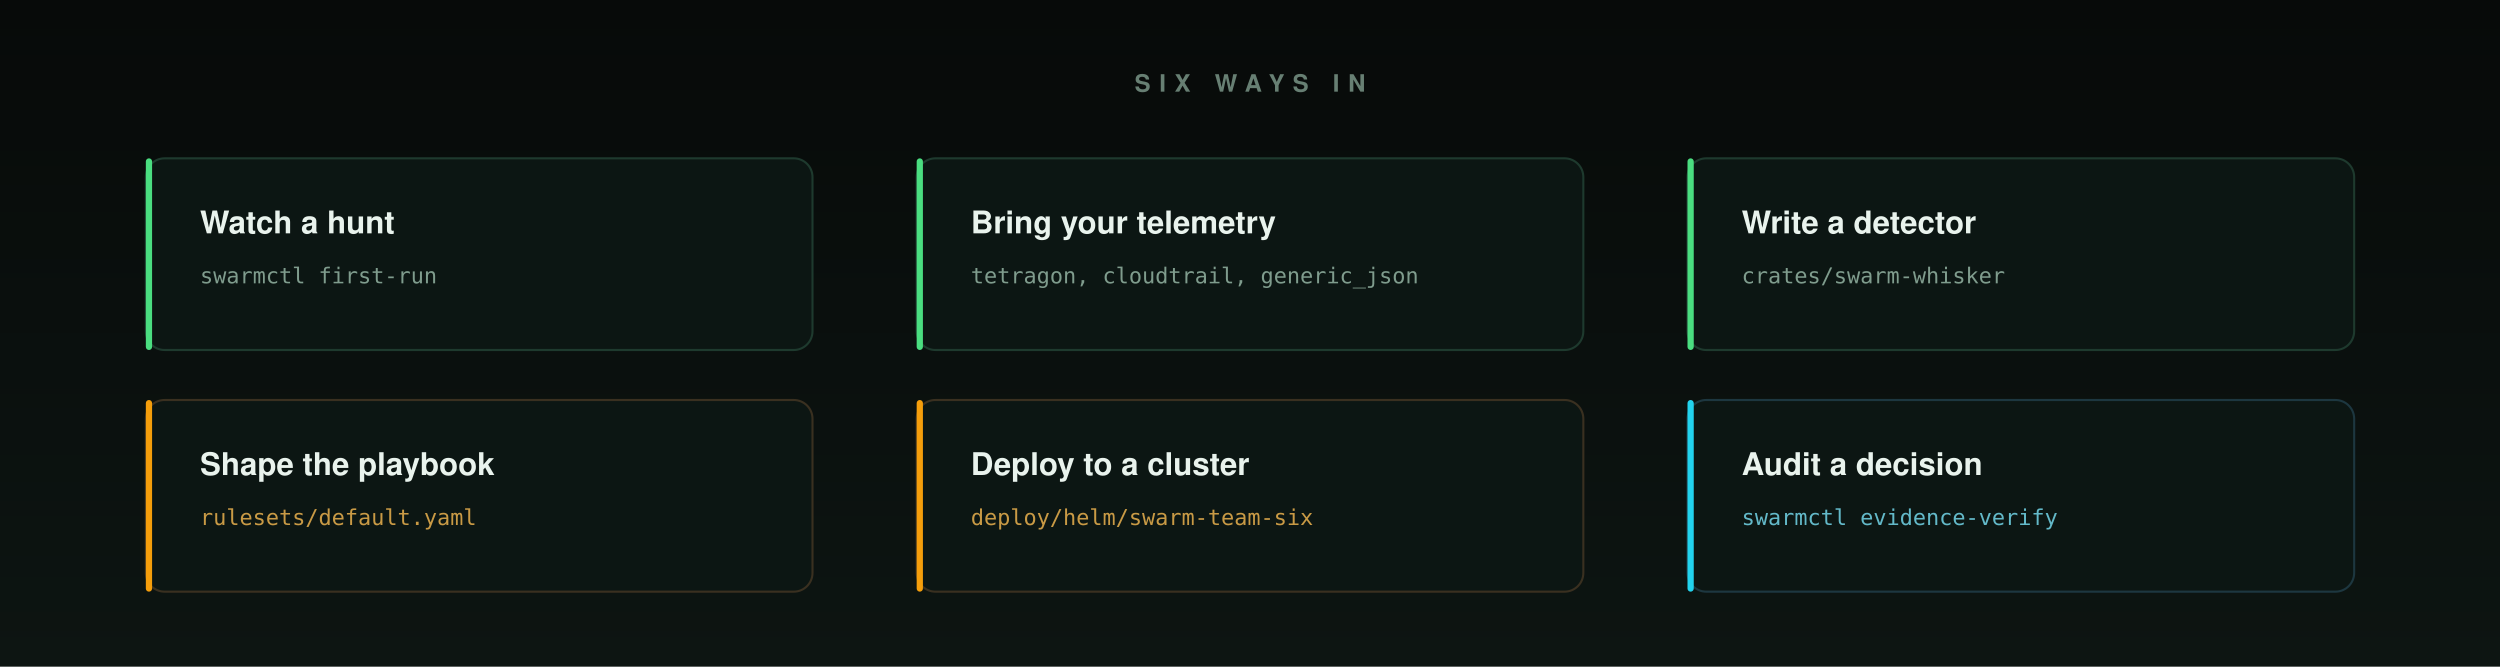
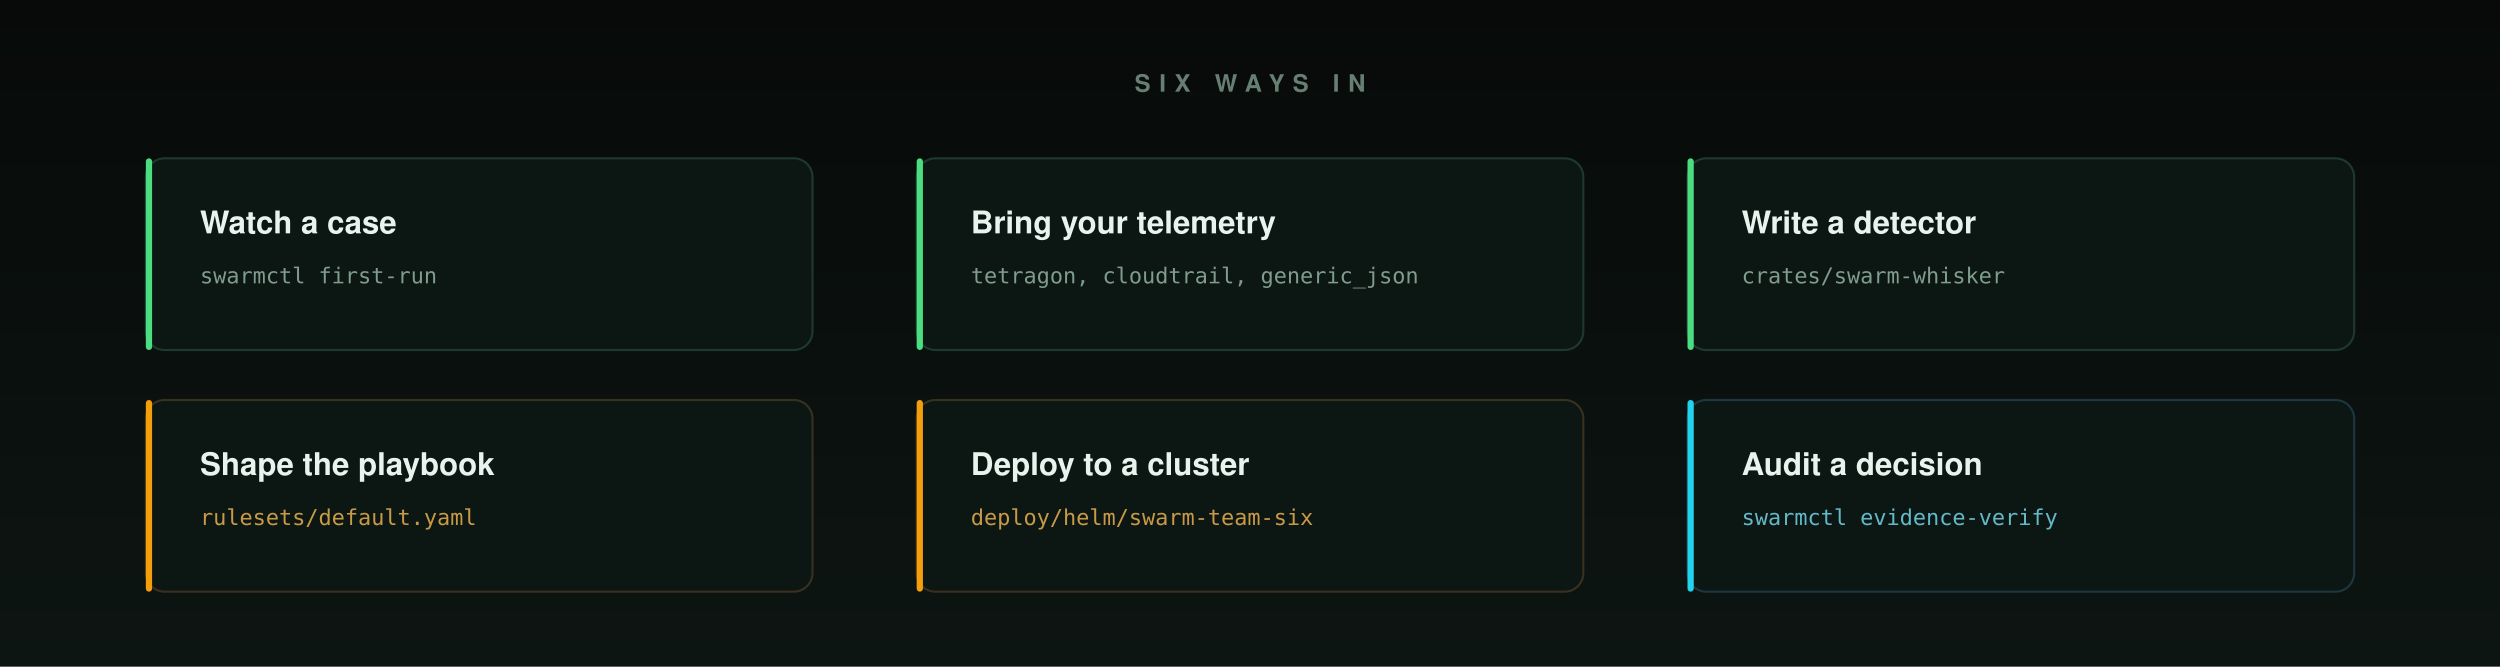
- <svg xmlns="http://www.w3.org/2000/svg" viewBox="0 0 1200 320" width="1200" height="320" role="img" aria-label="Six ways in: watch a hunt, bring your own telemetry, write a detector, shape the response playbook, deploy to a cluster, or audit a decision.">
+ <svg xmlns="http://www.w3.org/2000/svg" viewBox="0 0 1200 320" width="1200" height="320" role="img" aria-label="Six ways in: watch a case, bring your own telemetry, write a detector, shape the response playbook, deploy to a cluster, or audit a decision.">
  <defs>
    <linearGradient id="w-bg" x1="0" y1="0" x2="0" y2="1">
      <stop offset="0" stop-color="#070a09" />
      <stop offset="1" stop-color="#0d1512" />
    </linearGradient>
  </defs>
  <rect width="1200" height="320" fill="url(#w-bg)" />
  <text x="600" y="44" text-anchor="middle" font-family="-apple-system, 'Segoe UI', Helvetica, Arial, sans-serif" font-size="11.5" font-weight="600" letter-spacing="4.2" fill="#7f9c8d" fill-opacity="0.8">SIX WAYS IN</text>
  <g font-family="-apple-system, 'Segoe UI', Helvetica, Arial, sans-serif">
    <g>
      <rect x="70" y="76" width="320" height="92" rx="9" fill="#0c1613" stroke="#1e3a2e" />
      <rect x="70" y="76" width="3" height="92" rx="1.5" fill="#4ade80" />
-       <text x="96" y="112" font-size="15" font-weight="600" fill="#e9f3ed">Watch a hunt</text>
+       <text x="96" y="112" font-size="15" font-weight="600" fill="#e9f3ed">Watch a case</text>
      <text x="96" y="136" font-family="ui-monospace, SFMono-Regular, Menlo, monospace" font-size="10.5" fill="#7f9c8d">swarmctl first-run</text>
    </g>
    <g>
      <rect x="440" y="76" width="320" height="92" rx="9" fill="#0c1613" stroke="#1e3a2e" />
      <rect x="440" y="76" width="3" height="92" rx="1.5" fill="#4ade80" />
      <text x="466" y="112" font-size="15" font-weight="600" fill="#e9f3ed">Bring your telemetry</text>
      <text x="466" y="136" font-family="ui-monospace, SFMono-Regular, Menlo, monospace" font-size="10.5" fill="#7f9c8d">tetragon, cloudtrail, generic_json</text>
    </g>
    <g>
      <rect x="810" y="76" width="320" height="92" rx="9" fill="#0c1613" stroke="#1e3a2e" />
      <rect x="810" y="76" width="3" height="92" rx="1.5" fill="#4ade80" />
      <text x="836" y="112" font-size="15" font-weight="600" fill="#e9f3ed">Write a detector</text>
      <text x="836" y="136" font-family="ui-monospace, SFMono-Regular, Menlo, monospace" font-size="10.5" fill="#7f9c8d">crates/swarm-whisker</text>
    </g>
    <g>
      <rect x="70" y="192" width="320" height="92" rx="9" fill="#0c1613" stroke="#3a3020" />
      <rect x="70" y="192" width="3" height="92" rx="1.5" fill="#f59e0b" />
      <text x="96" y="228" font-size="15" font-weight="600" fill="#e9f3ed">Shape the playbook</text>
      <text x="96" y="252" font-family="ui-monospace, SFMono-Regular, Menlo, monospace" font-size="10.5" fill="#c99a45">rulesets/default.yaml</text>
    </g>
    <g>
      <rect x="440" y="192" width="320" height="92" rx="9" fill="#0c1613" stroke="#3a3020" />
      <rect x="440" y="192" width="3" height="92" rx="1.5" fill="#f59e0b" />
      <text x="466" y="228" font-size="15" font-weight="600" fill="#e9f3ed">Deploy to a cluster</text>
      <text x="466" y="252" font-family="ui-monospace, SFMono-Regular, Menlo, monospace" font-size="10.5" fill="#c99a45">deploy/helm/swarm-team-six</text>
    </g>
    <g>
      <rect x="810" y="192" width="320" height="92" rx="9" fill="#0c1613" stroke="#1d3740" />
      <rect x="810" y="192" width="3" height="92" rx="1.5" fill="#22d3ee" />
      <text x="836" y="228" font-size="15" font-weight="600" fill="#e9f3ed">Audit a decision</text>
      <text x="836" y="252" font-family="ui-monospace, SFMono-Regular, Menlo, monospace" font-size="10.5" fill="#63b9c9">swarmctl evidence-verify</text>
    </g>
  </g>
</svg>
